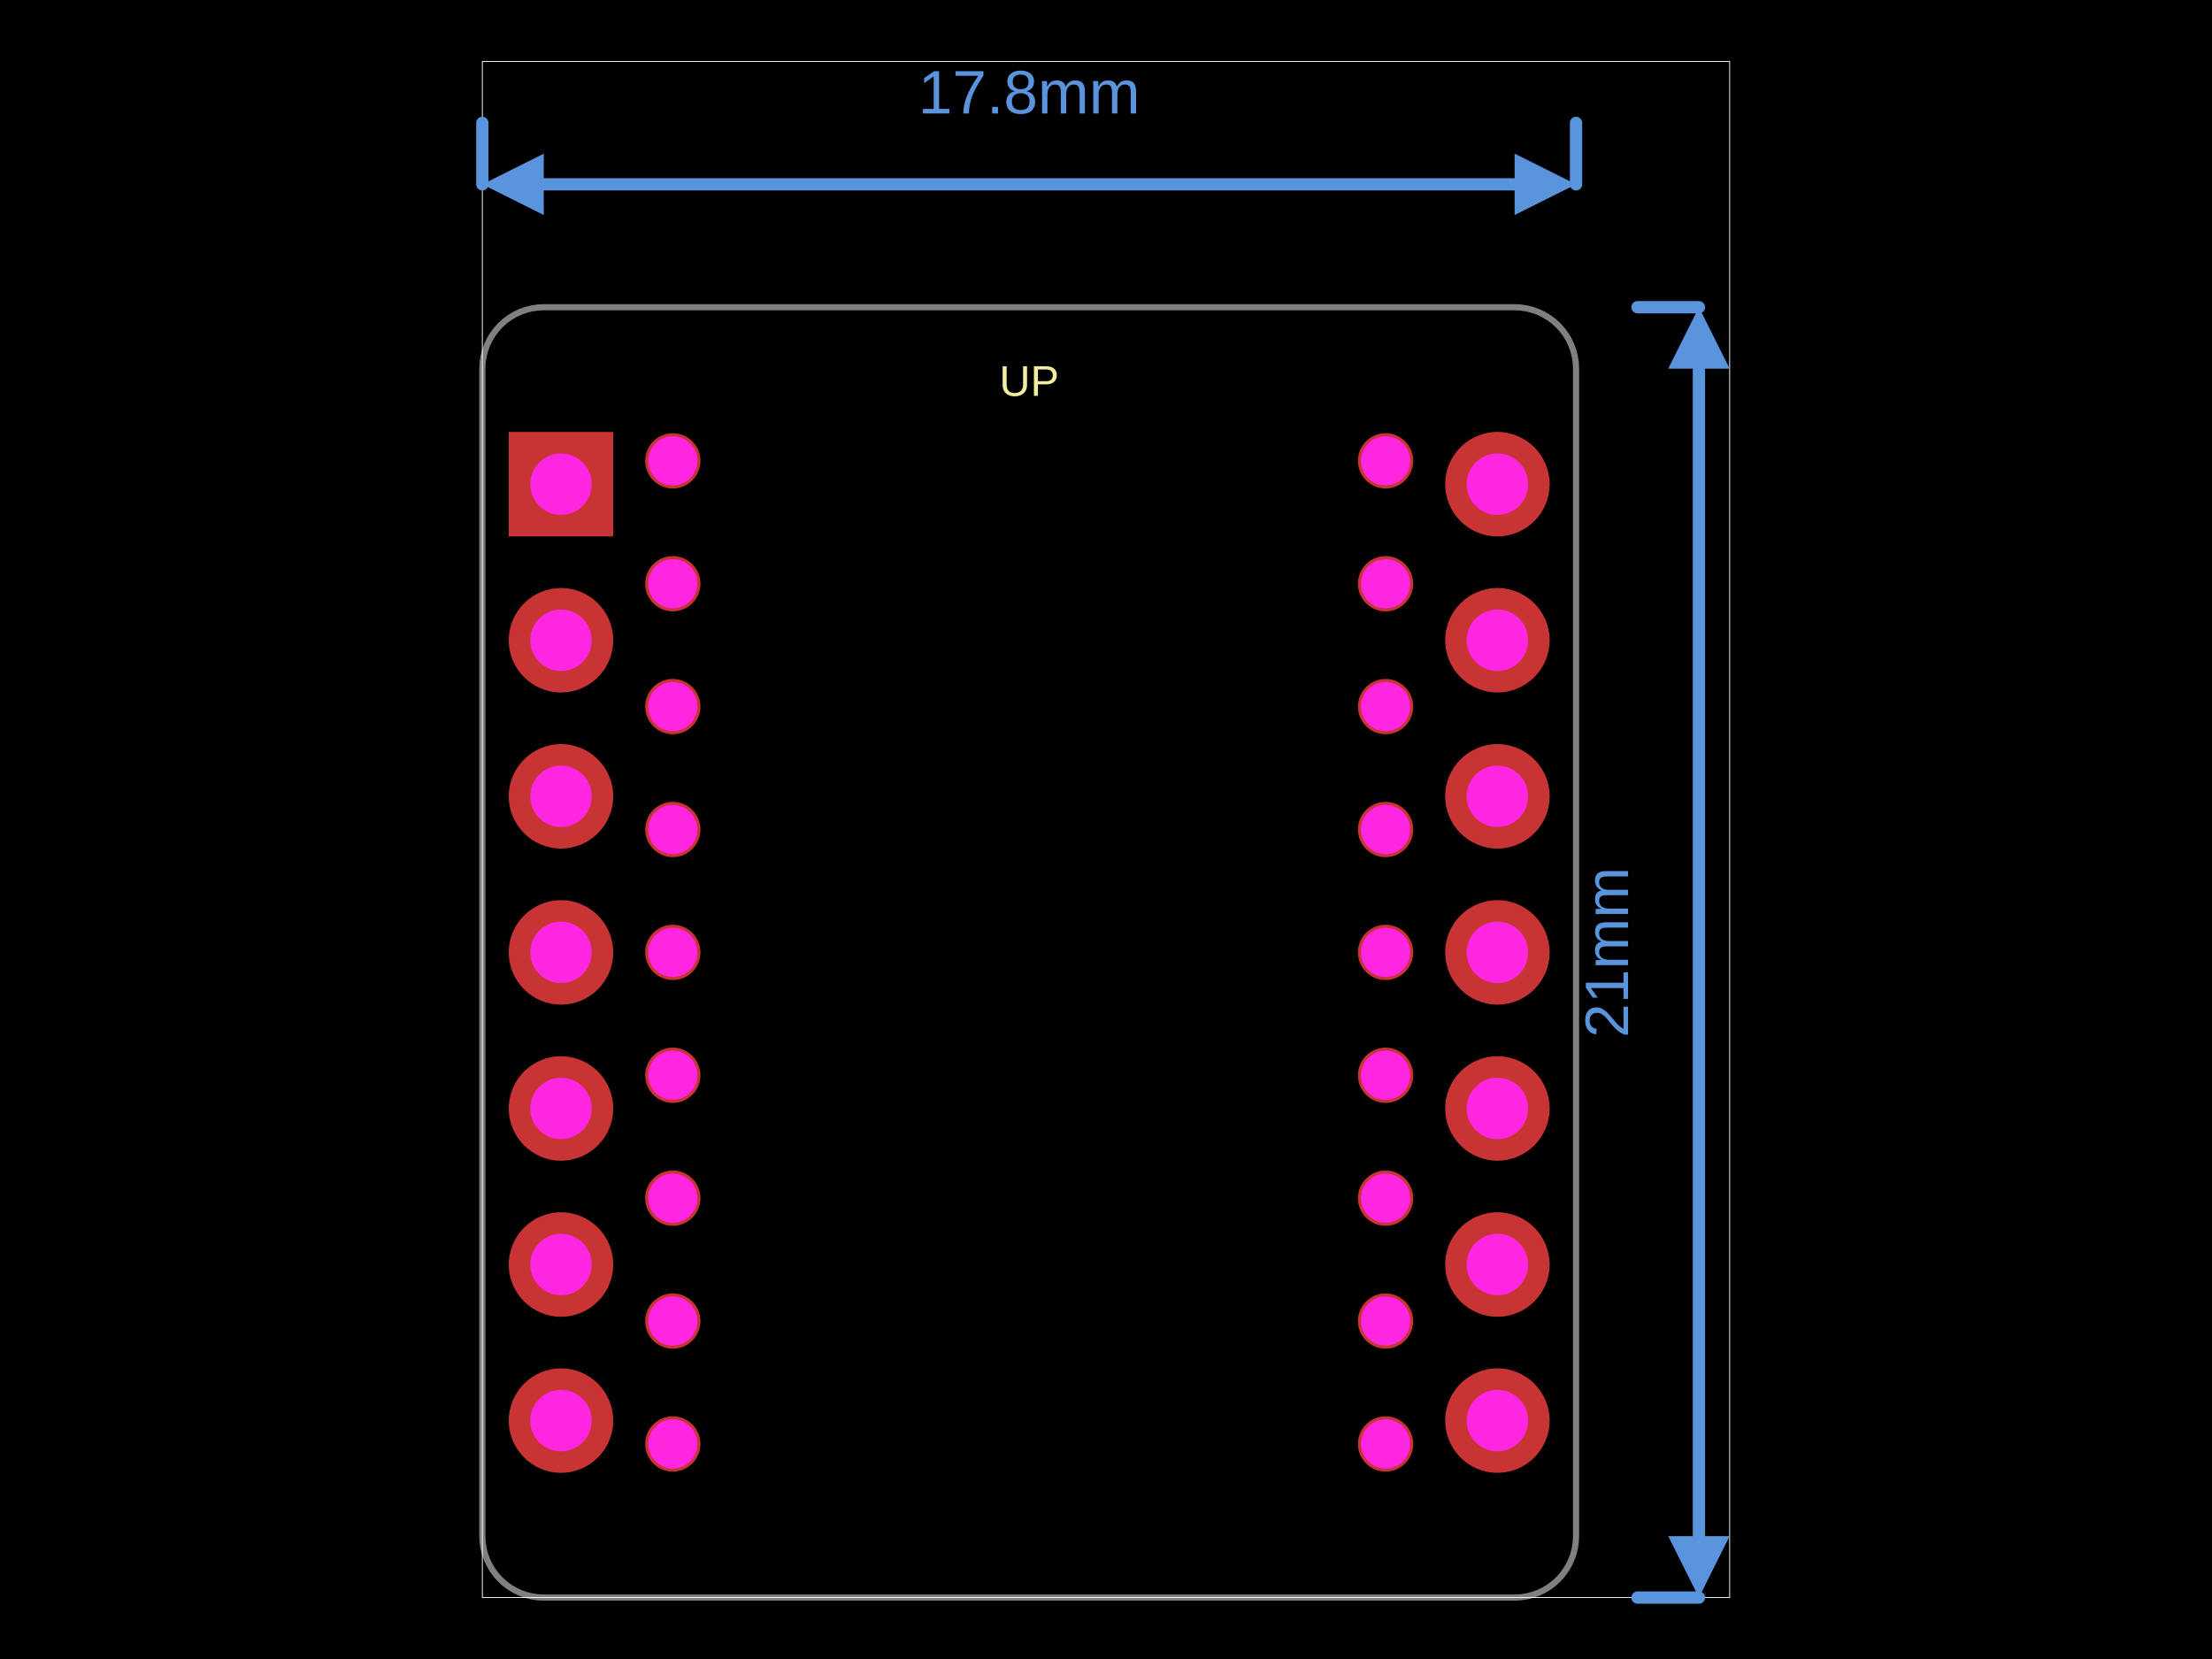
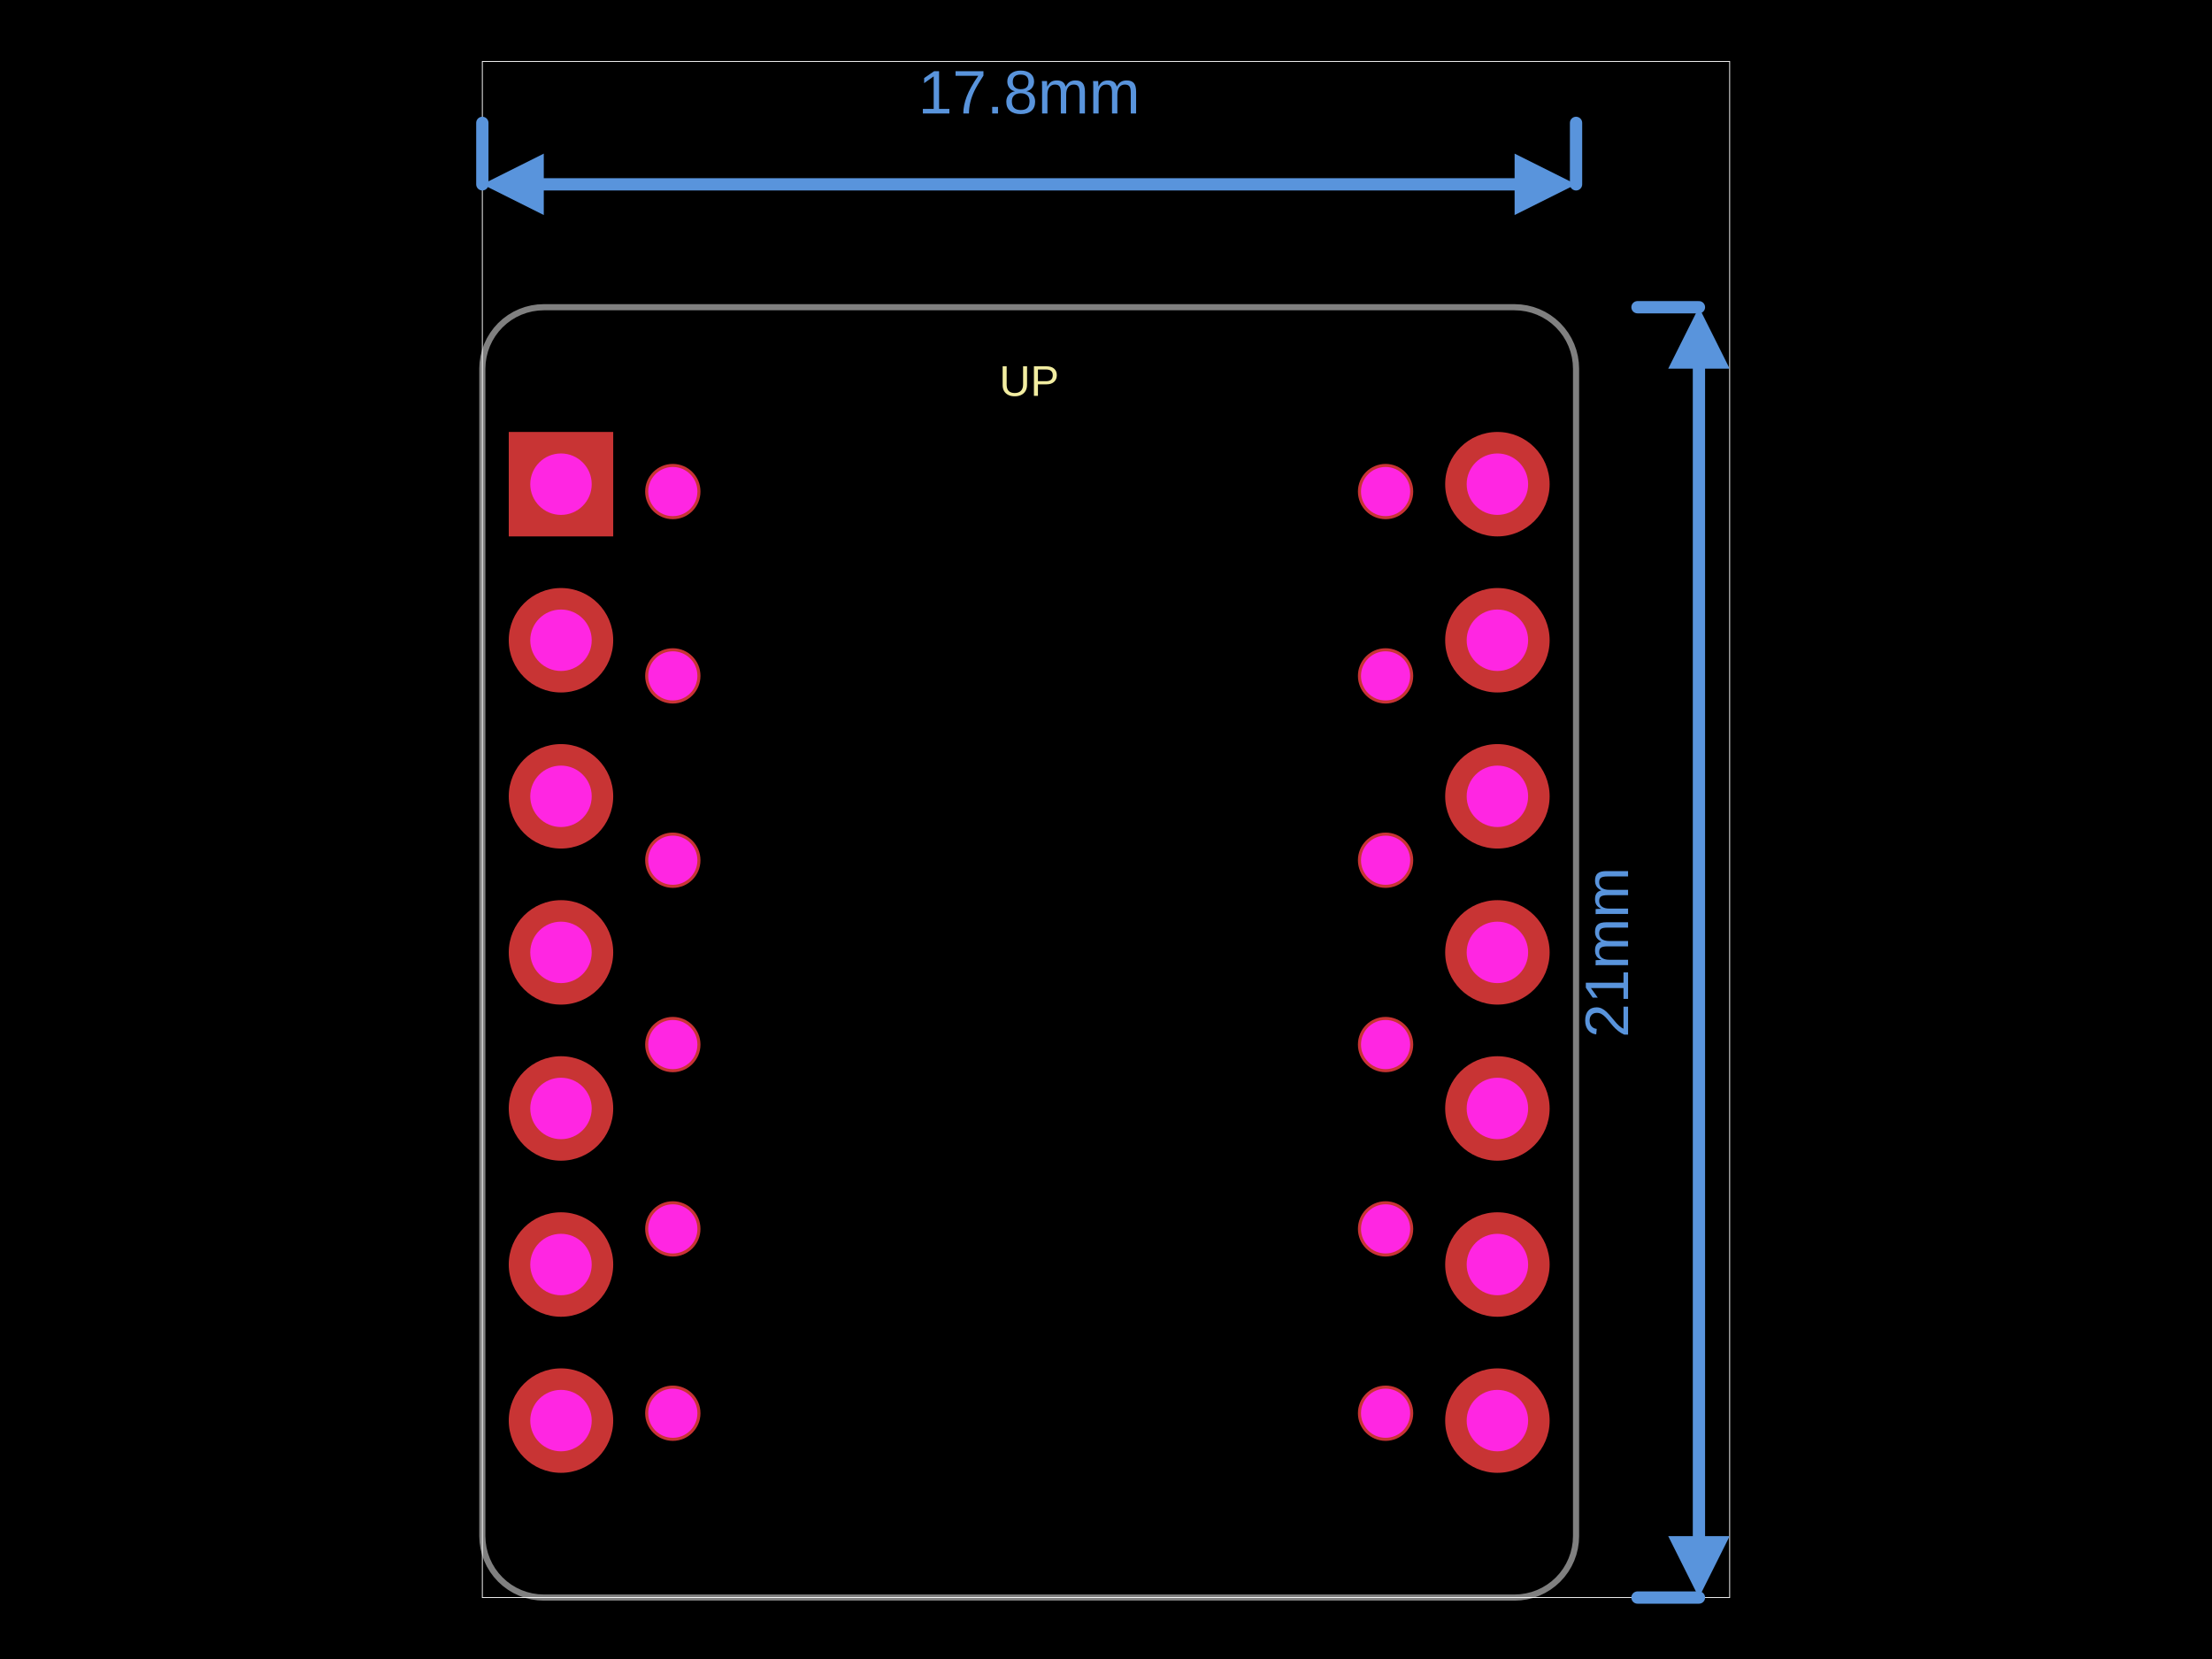
<svg xmlns="http://www.w3.org/2000/svg" width="800" height="600">
  <style />
  <rect class="boundary" x="0" y="0" fill="#000" width="800" height="600" data-type="pcb_background" data-pcb-layer="global" />
  <rect class="pcb-boundary" fill="none" stroke="#fff" stroke-width="0.3" x="174.444" y="22.222" width="451.111" height="555.556" data-type="pcb_boundary" data-pcb-layer="global" />
  <path class="pcb-board" d="M 196.667 577.778 L 547.778 577.778 L 549.956 577.671 L 552.113 577.351 L 554.229 576.821 L 556.282 576.086 L 558.253 575.154 L 560.124 574.033 L 561.875 572.734 L 563.491 571.269 L 564.956 569.653 L 566.255 567.902 L 567.376 566.031 L 568.308 564.06 L 569.043 562.006 L 569.573 559.891 L 569.893 557.734 L 570 555.556 L 570 133.333 L 569.893 131.155 L 569.573 128.998 L 569.043 126.883 L 568.308 124.829 L 567.376 122.858 L 566.255 120.987 L 564.956 119.236 L 563.491 117.62 L 561.875 116.155 L 560.124 114.856 L 558.253 113.735 L 556.282 112.803 L 554.229 112.068 L 552.113 111.538 L 549.956 111.218 L 547.778 111.111 L 196.667 111.111 L 194.489 111.218 L 192.331 111.538 L 190.216 112.068 L 188.163 112.803 L 186.191 113.735 L 184.321 114.856 L 182.569 116.155 L 180.953 117.62 L 179.489 119.236 L 178.19 120.987 L 177.068 122.858 L 176.136 124.829 L 175.401 126.883 L 174.871 128.998 L 174.551 131.155 L 174.444 133.333 L 174.444 555.556 L 174.551 557.734 L 174.871 559.891 L 175.401 562.006 L 176.136 564.06 L 177.068 566.031 L 178.19 567.902 L 179.489 569.653 L 180.953 571.269 L 182.569 572.734 L 184.321 574.033 L 186.191 575.154 L 188.163 576.086 L 190.216 576.821 L 192.331 577.351 L 194.489 577.671 L 196.667 577.778 Z" fill="none" stroke="rgba(255, 255, 255, 0.5)" stroke-width="2.222" data-type="pcb_board" data-pcb-layer="board" />
  <text x="0" y="0" dx="0" dy="0" fill="#f2eda1" font-family="Arial, sans-serif" font-size="15.556" text-anchor="middle" dominant-baseline="central" transform="matrix(1,0,0,1,372.2222,137.7778)" class="pcb-silkscreen-text pcb-silkscreen-top" data-pcb-silkscreen-text-id="pcb_silkscreen_text_0" stroke="none" data-type="pcb_silkscreen_text" data-pcb-layer="top">UP</text>
  <g data-type="pcb_plated_hole" data-pcb-layer="through" data-pad-name="J_XIAO.D0">
    <rect class="pcb-hole-outer-pad" fill="rgb(200, 52, 52)" x="184" y="156.222" width="37.778" height="37.778" data-type="pcb_plated_hole" data-pcb-layer="top" />
    <circle class="pcb-hole-inner" fill="#FF26E2" cx="202.889" cy="175.111" r="11.111" data-type="pcb_plated_hole_drill" data-pcb-layer="drill" />
  </g>
  <g data-type="pcb_plated_hole" data-pcb-layer="through" data-pad-name="J_XIAO.D1">
    <circle class="pcb-hole-outer" fill="rgb(200, 52, 52)" cx="202.889" cy="231.556" r="18.889" data-type="pcb_plated_hole" data-pcb-layer="top" />
    <circle class="pcb-hole-inner" fill="#FF26E2" cx="202.889" cy="231.556" r="11.111" data-type="pcb_plated_hole_drill" data-pcb-layer="drill" />
  </g>
  <g data-type="pcb_plated_hole" data-pcb-layer="through" data-pad-name="J_XIAO.D2">
    <circle class="pcb-hole-outer" fill="rgb(200, 52, 52)" cx="202.889" cy="288" r="18.889" data-type="pcb_plated_hole" data-pcb-layer="top" />
    <circle class="pcb-hole-inner" fill="#FF26E2" cx="202.889" cy="288" r="11.111" data-type="pcb_plated_hole_drill" data-pcb-layer="drill" />
  </g>
  <g data-type="pcb_plated_hole" data-pcb-layer="through" data-pad-name="J_XIAO.D3">
    <circle class="pcb-hole-outer" fill="rgb(200, 52, 52)" cx="202.889" cy="344.444" r="18.889" data-type="pcb_plated_hole" data-pcb-layer="top" />
    <circle class="pcb-hole-inner" fill="#FF26E2" cx="202.889" cy="344.444" r="11.111" data-type="pcb_plated_hole_drill" data-pcb-layer="drill" />
  </g>
  <g data-type="pcb_plated_hole" data-pcb-layer="through" data-pad-name="J_XIAO.D4">
    <circle class="pcb-hole-outer" fill="rgb(200, 52, 52)" cx="202.889" cy="400.889" r="18.889" data-type="pcb_plated_hole" data-pcb-layer="top" />
    <circle class="pcb-hole-inner" fill="#FF26E2" cx="202.889" cy="400.889" r="11.111" data-type="pcb_plated_hole_drill" data-pcb-layer="drill" />
  </g>
  <g data-type="pcb_plated_hole" data-pcb-layer="through" data-pad-name="J_XIAO.D5">
    <circle class="pcb-hole-outer" fill="rgb(200, 52, 52)" cx="202.889" cy="457.333" r="18.889" data-type="pcb_plated_hole" data-pcb-layer="top" />
    <circle class="pcb-hole-inner" fill="#FF26E2" cx="202.889" cy="457.333" r="11.111" data-type="pcb_plated_hole_drill" data-pcb-layer="drill" />
  </g>
  <g data-type="pcb_plated_hole" data-pcb-layer="through" data-pad-name="J_XIAO.D6">
    <circle class="pcb-hole-outer" fill="rgb(200, 52, 52)" cx="202.889" cy="513.778" r="18.889" data-type="pcb_plated_hole" data-pcb-layer="top" />
    <circle class="pcb-hole-inner" fill="#FF26E2" cx="202.889" cy="513.778" r="11.111" data-type="pcb_plated_hole_drill" data-pcb-layer="drill" />
  </g>
  <g data-type="pcb_plated_hole" data-pcb-layer="through" data-pad-name="J_XIAO.V5">
    <circle class="pcb-hole-outer" fill="rgb(200, 52, 52)" cx="541.556" cy="175.111" r="18.889" data-type="pcb_plated_hole" data-pcb-layer="top" />
    <circle class="pcb-hole-inner" fill="#FF26E2" cx="541.556" cy="175.111" r="11.111" data-type="pcb_plated_hole_drill" data-pcb-layer="drill" />
  </g>
  <g data-type="pcb_plated_hole" data-pcb-layer="through" data-pad-name="J_XIAO.GND">
    <circle class="pcb-hole-outer" fill="rgb(200, 52, 52)" cx="541.556" cy="231.556" r="18.889" data-type="pcb_plated_hole" data-pcb-layer="top" />
    <circle class="pcb-hole-inner" fill="#FF26E2" cx="541.556" cy="231.556" r="11.111" data-type="pcb_plated_hole_drill" data-pcb-layer="drill" />
  </g>
  <g data-type="pcb_plated_hole" data-pcb-layer="through" data-pad-name="J_XIAO.V3V3">
    <circle class="pcb-hole-outer" fill="rgb(200, 52, 52)" cx="541.556" cy="288" r="18.889" data-type="pcb_plated_hole" data-pcb-layer="top" />
    <circle class="pcb-hole-inner" fill="#FF26E2" cx="541.556" cy="288" r="11.111" data-type="pcb_plated_hole_drill" data-pcb-layer="drill" />
  </g>
  <g data-type="pcb_plated_hole" data-pcb-layer="through" data-pad-name="J_XIAO.D10">
    <circle class="pcb-hole-outer" fill="rgb(200, 52, 52)" cx="541.556" cy="344.444" r="18.889" data-type="pcb_plated_hole" data-pcb-layer="top" />
    <circle class="pcb-hole-inner" fill="#FF26E2" cx="541.556" cy="344.444" r="11.111" data-type="pcb_plated_hole_drill" data-pcb-layer="drill" />
  </g>
  <g data-type="pcb_plated_hole" data-pcb-layer="through" data-pad-name="J_XIAO.D9">
    <circle class="pcb-hole-outer" fill="rgb(200, 52, 52)" cx="541.556" cy="400.889" r="18.889" data-type="pcb_plated_hole" data-pcb-layer="top" />
    <circle class="pcb-hole-inner" fill="#FF26E2" cx="541.556" cy="400.889" r="11.111" data-type="pcb_plated_hole_drill" data-pcb-layer="drill" />
  </g>
  <g data-type="pcb_plated_hole" data-pcb-layer="through" data-pad-name="J_XIAO.D8">
    <circle class="pcb-hole-outer" fill="rgb(200, 52, 52)" cx="541.556" cy="457.333" r="18.889" data-type="pcb_plated_hole" data-pcb-layer="top" />
    <circle class="pcb-hole-inner" fill="#FF26E2" cx="541.556" cy="457.333" r="11.111" data-type="pcb_plated_hole_drill" data-pcb-layer="drill" />
  </g>
  <g data-type="pcb_plated_hole" data-pcb-layer="through" data-pad-name="J_XIAO.D7">
    <circle class="pcb-hole-outer" fill="rgb(200, 52, 52)" cx="541.556" cy="513.778" r="18.889" data-type="pcb_plated_hole" data-pcb-layer="top" />
    <circle class="pcb-hole-inner" fill="#FF26E2" cx="541.556" cy="513.778" r="11.111" data-type="pcb_plated_hole_drill" data-pcb-layer="drill" />
  </g>
  <g data-type="pcb_via" data-pcb-layer="through">
-     <circle class="pcb-hole-outer" fill="rgb(200, 52, 52)" cx="243.333" cy="522.222" r="10" data-type="pcb_via" data-pcb-layer="top" />
-     <circle class="pcb-hole-inner" fill="#FF26E2" cx="243.333" cy="522.222" r="8.889" data-type="pcb_via" data-pcb-layer="drill" />
+     <circle class="pcb-hole-outer" fill="rgb(200, 52, 52)" cx="243.333" cy="511.111" r="10" data-type="pcb_via" data-pcb-layer="top" />
+     <circle class="pcb-hole-inner" fill="#FF26E2" cx="243.333" cy="511.111" r="8.889" data-type="pcb_via" data-pcb-layer="drill" />
  </g>
  <g data-type="pcb_via" data-pcb-layer="through">
-     <circle class="pcb-hole-outer" fill="rgb(200, 52, 52)" cx="243.333" cy="477.778" r="10" data-type="pcb_via" data-pcb-layer="top" />
-     <circle class="pcb-hole-inner" fill="#FF26E2" cx="243.333" cy="477.778" r="8.889" data-type="pcb_via" data-pcb-layer="drill" />
+     <circle class="pcb-hole-outer" fill="rgb(200, 52, 52)" cx="243.333" cy="444.444" r="10" data-type="pcb_via" data-pcb-layer="top" />
+     <circle class="pcb-hole-inner" fill="#FF26E2" cx="243.333" cy="444.444" r="8.889" data-type="pcb_via" data-pcb-layer="drill" />
  </g>
  <g data-type="pcb_via" data-pcb-layer="through">
-     <circle class="pcb-hole-outer" fill="rgb(200, 52, 52)" cx="243.333" cy="433.333" r="10" data-type="pcb_via" data-pcb-layer="top" />
-     <circle class="pcb-hole-inner" fill="#FF26E2" cx="243.333" cy="433.333" r="8.889" data-type="pcb_via" data-pcb-layer="drill" />
+     <circle class="pcb-hole-outer" fill="rgb(200, 52, 52)" cx="243.333" cy="377.778" r="10" data-type="pcb_via" data-pcb-layer="top" />
+     <circle class="pcb-hole-inner" fill="#FF26E2" cx="243.333" cy="377.778" r="8.889" data-type="pcb_via" data-pcb-layer="drill" />
  </g>
  <g data-type="pcb_via" data-pcb-layer="through">
-     <circle class="pcb-hole-outer" fill="rgb(200, 52, 52)" cx="243.333" cy="388.889" r="10" data-type="pcb_via" data-pcb-layer="top" />
-     <circle class="pcb-hole-inner" fill="#FF26E2" cx="243.333" cy="388.889" r="8.889" data-type="pcb_via" data-pcb-layer="drill" />
+     <circle class="pcb-hole-outer" fill="rgb(200, 52, 52)" cx="243.333" cy="311.111" r="10" data-type="pcb_via" data-pcb-layer="top" />
+     <circle class="pcb-hole-inner" fill="#FF26E2" cx="243.333" cy="311.111" r="8.889" data-type="pcb_via" data-pcb-layer="drill" />
  </g>
  <g data-type="pcb_via" data-pcb-layer="through">
-     <circle class="pcb-hole-outer" fill="rgb(200, 52, 52)" cx="243.333" cy="344.444" r="10" data-type="pcb_via" data-pcb-layer="top" />
-     <circle class="pcb-hole-inner" fill="#FF26E2" cx="243.333" cy="344.444" r="8.889" data-type="pcb_via" data-pcb-layer="drill" />
+     <circle class="pcb-hole-outer" fill="rgb(200, 52, 52)" cx="243.333" cy="244.444" r="10" data-type="pcb_via" data-pcb-layer="top" />
+     <circle class="pcb-hole-inner" fill="#FF26E2" cx="243.333" cy="244.444" r="8.889" data-type="pcb_via" data-pcb-layer="drill" />
  </g>
  <g data-type="pcb_via" data-pcb-layer="through">
-     <circle class="pcb-hole-outer" fill="rgb(200, 52, 52)" cx="243.333" cy="300" r="10" data-type="pcb_via" data-pcb-layer="top" />
-     <circle class="pcb-hole-inner" fill="#FF26E2" cx="243.333" cy="300" r="8.889" data-type="pcb_via" data-pcb-layer="drill" />
+     <circle class="pcb-hole-outer" fill="rgb(200, 52, 52)" cx="243.333" cy="177.778" r="10" data-type="pcb_via" data-pcb-layer="top" />
+     <circle class="pcb-hole-inner" fill="#FF26E2" cx="243.333" cy="177.778" r="8.889" data-type="pcb_via" data-pcb-layer="drill" />
  </g>
  <g data-type="pcb_via" data-pcb-layer="through">
-     <circle class="pcb-hole-outer" fill="rgb(200, 52, 52)" cx="243.333" cy="255.556" r="10" data-type="pcb_via" data-pcb-layer="top" />
-     <circle class="pcb-hole-inner" fill="#FF26E2" cx="243.333" cy="255.556" r="8.889" data-type="pcb_via" data-pcb-layer="drill" />
+     <circle class="pcb-hole-outer" fill="rgb(200, 52, 52)" cx="501.111" cy="511.111" r="10" data-type="pcb_via" data-pcb-layer="top" />
+     <circle class="pcb-hole-inner" fill="#FF26E2" cx="501.111" cy="511.111" r="8.889" data-type="pcb_via" data-pcb-layer="drill" />
  </g>
  <g data-type="pcb_via" data-pcb-layer="through">
-     <circle class="pcb-hole-outer" fill="rgb(200, 52, 52)" cx="243.333" cy="211.111" r="10" data-type="pcb_via" data-pcb-layer="top" />
-     <circle class="pcb-hole-inner" fill="#FF26E2" cx="243.333" cy="211.111" r="8.889" data-type="pcb_via" data-pcb-layer="drill" />
+     <circle class="pcb-hole-outer" fill="rgb(200, 52, 52)" cx="501.111" cy="444.444" r="10" data-type="pcb_via" data-pcb-layer="top" />
+     <circle class="pcb-hole-inner" fill="#FF26E2" cx="501.111" cy="444.444" r="8.889" data-type="pcb_via" data-pcb-layer="drill" />
  </g>
  <g data-type="pcb_via" data-pcb-layer="through">
-     <circle class="pcb-hole-outer" fill="rgb(200, 52, 52)" cx="243.333" cy="166.667" r="10" data-type="pcb_via" data-pcb-layer="top" />
-     <circle class="pcb-hole-inner" fill="#FF26E2" cx="243.333" cy="166.667" r="8.889" data-type="pcb_via" data-pcb-layer="drill" />
+     <circle class="pcb-hole-outer" fill="rgb(200, 52, 52)" cx="501.111" cy="377.778" r="10" data-type="pcb_via" data-pcb-layer="top" />
+     <circle class="pcb-hole-inner" fill="#FF26E2" cx="501.111" cy="377.778" r="8.889" data-type="pcb_via" data-pcb-layer="drill" />
  </g>
  <g data-type="pcb_via" data-pcb-layer="through">
-     <circle class="pcb-hole-outer" fill="rgb(200, 52, 52)" cx="501.111" cy="522.222" r="10" data-type="pcb_via" data-pcb-layer="top" />
-     <circle class="pcb-hole-inner" fill="#FF26E2" cx="501.111" cy="522.222" r="8.889" data-type="pcb_via" data-pcb-layer="drill" />
+     <circle class="pcb-hole-outer" fill="rgb(200, 52, 52)" cx="501.111" cy="311.111" r="10" data-type="pcb_via" data-pcb-layer="top" />
+     <circle class="pcb-hole-inner" fill="#FF26E2" cx="501.111" cy="311.111" r="8.889" data-type="pcb_via" data-pcb-layer="drill" />
  </g>
  <g data-type="pcb_via" data-pcb-layer="through">
-     <circle class="pcb-hole-outer" fill="rgb(200, 52, 52)" cx="501.111" cy="477.778" r="10" data-type="pcb_via" data-pcb-layer="top" />
-     <circle class="pcb-hole-inner" fill="#FF26E2" cx="501.111" cy="477.778" r="8.889" data-type="pcb_via" data-pcb-layer="drill" />
+     <circle class="pcb-hole-outer" fill="rgb(200, 52, 52)" cx="501.111" cy="244.444" r="10" data-type="pcb_via" data-pcb-layer="top" />
+     <circle class="pcb-hole-inner" fill="#FF26E2" cx="501.111" cy="244.444" r="8.889" data-type="pcb_via" data-pcb-layer="drill" />
  </g>
  <g data-type="pcb_via" data-pcb-layer="through">
-     <circle class="pcb-hole-outer" fill="rgb(200, 52, 52)" cx="501.111" cy="433.333" r="10" data-type="pcb_via" data-pcb-layer="top" />
-     <circle class="pcb-hole-inner" fill="#FF26E2" cx="501.111" cy="433.333" r="8.889" data-type="pcb_via" data-pcb-layer="drill" />
-   </g>
-   <g data-type="pcb_via" data-pcb-layer="through">
-     <circle class="pcb-hole-outer" fill="rgb(200, 52, 52)" cx="501.111" cy="388.889" r="10" data-type="pcb_via" data-pcb-layer="top" />
-     <circle class="pcb-hole-inner" fill="#FF26E2" cx="501.111" cy="388.889" r="8.889" data-type="pcb_via" data-pcb-layer="drill" />
-   </g>
-   <g data-type="pcb_via" data-pcb-layer="through">
-     <circle class="pcb-hole-outer" fill="rgb(200, 52, 52)" cx="501.111" cy="344.444" r="10" data-type="pcb_via" data-pcb-layer="top" />
-     <circle class="pcb-hole-inner" fill="#FF26E2" cx="501.111" cy="344.444" r="8.889" data-type="pcb_via" data-pcb-layer="drill" />
-   </g>
-   <g data-type="pcb_via" data-pcb-layer="through">
-     <circle class="pcb-hole-outer" fill="rgb(200, 52, 52)" cx="501.111" cy="300" r="10" data-type="pcb_via" data-pcb-layer="top" />
-     <circle class="pcb-hole-inner" fill="#FF26E2" cx="501.111" cy="300" r="8.889" data-type="pcb_via" data-pcb-layer="drill" />
-   </g>
-   <g data-type="pcb_via" data-pcb-layer="through">
-     <circle class="pcb-hole-outer" fill="rgb(200, 52, 52)" cx="501.111" cy="255.556" r="10" data-type="pcb_via" data-pcb-layer="top" />
-     <circle class="pcb-hole-inner" fill="#FF26E2" cx="501.111" cy="255.556" r="8.889" data-type="pcb_via" data-pcb-layer="drill" />
-   </g>
-   <g data-type="pcb_via" data-pcb-layer="through">
-     <circle class="pcb-hole-outer" fill="rgb(200, 52, 52)" cx="501.111" cy="211.111" r="10" data-type="pcb_via" data-pcb-layer="top" />
-     <circle class="pcb-hole-inner" fill="#FF26E2" cx="501.111" cy="211.111" r="8.889" data-type="pcb_via" data-pcb-layer="drill" />
-   </g>
-   <g data-type="pcb_via" data-pcb-layer="through">
-     <circle class="pcb-hole-outer" fill="rgb(200, 52, 52)" cx="501.111" cy="166.667" r="10" data-type="pcb_via" data-pcb-layer="top" />
-     <circle class="pcb-hole-inner" fill="#FF26E2" cx="501.111" cy="166.667" r="8.889" data-type="pcb_via" data-pcb-layer="drill" />
+     <circle class="pcb-hole-outer" fill="rgb(200, 52, 52)" cx="501.111" cy="177.778" r="10" data-type="pcb_via" data-pcb-layer="top" />
+     <circle class="pcb-hole-inner" fill="#FF26E2" cx="501.111" cy="177.778" r="8.889" data-type="pcb_via" data-pcb-layer="drill" />
  </g>
  <g class="pcb-note-dimension" data-type="pcb_note_dimension" data-pcb-note-dimension-id="pcb_note_dimension_0" data-pcb-layer="overlay">
    <path d="M 174.444 66.667 L 174.444 44.444" stroke="rgb(89, 148, 220)" fill="none" stroke-width="4.444" stroke-linecap="round" class="pcb-note-dimension-extension" />
    <path d="M 570 66.667 L 570 44.444" stroke="rgb(89, 148, 220)" fill="none" stroke-width="4.444" stroke-linecap="round" class="pcb-note-dimension-extension" />
    <path d="M 196.667 66.667 L 547.778 66.667" stroke="rgb(89, 148, 220)" fill="none" stroke-width="4.444" stroke-linecap="round" class="pcb-note-dimension-line" />
    <path d="M 174.444 66.667 L 196.667 55.556 L 196.667 77.778 Z" fill="rgb(89, 148, 220)" class="pcb-note-dimension-arrow" />
    <path d="M 570 66.667 L 547.778 55.556 L 547.778 77.778 Z" fill="rgb(89, 148, 220)" class="pcb-note-dimension-arrow" />
    <text x="372.222" y="33.333" fill="rgb(89, 148, 220)" font-size="22.222" font-family="Arial, sans-serif" text-anchor="middle" dominant-baseline="central" class="pcb-note-dimension-text" transform="rotate(0 372.2222 33.33333)">17.8mm</text>
  </g>
  <g class="pcb-note-dimension" data-type="pcb_note_dimension" data-pcb-note-dimension-id="pcb_note_dimension_1" data-pcb-layer="overlay">
    <path d="M 614.444 577.778 L 592.222 577.778" stroke="rgb(89, 148, 220)" fill="none" stroke-width="4.444" stroke-linecap="round" class="pcb-note-dimension-extension" />
    <path d="M 614.444 111.111 L 592.222 111.111" stroke="rgb(89, 148, 220)" fill="none" stroke-width="4.444" stroke-linecap="round" class="pcb-note-dimension-extension" />
    <path d="M 614.444 555.556 L 614.444 133.333" stroke="rgb(89, 148, 220)" fill="none" stroke-width="4.444" stroke-linecap="round" class="pcb-note-dimension-line" />
    <path d="M 614.444 577.778 L 603.333 555.556 L 625.556 555.556 Z" fill="rgb(89, 148, 220)" class="pcb-note-dimension-arrow" />
    <path d="M 614.444 111.111 L 603.333 133.333 L 625.556 133.333 Z" fill="rgb(89, 148, 220)" class="pcb-note-dimension-arrow" />
    <text x="581.111" y="344.444" fill="rgb(89, 148, 220)" font-size="22.222" font-family="Arial, sans-serif" text-anchor="middle" dominant-baseline="central" class="pcb-note-dimension-text" transform="rotate(-90 581.1111 344.4444)">21mm</text>
  </g>
</svg>
